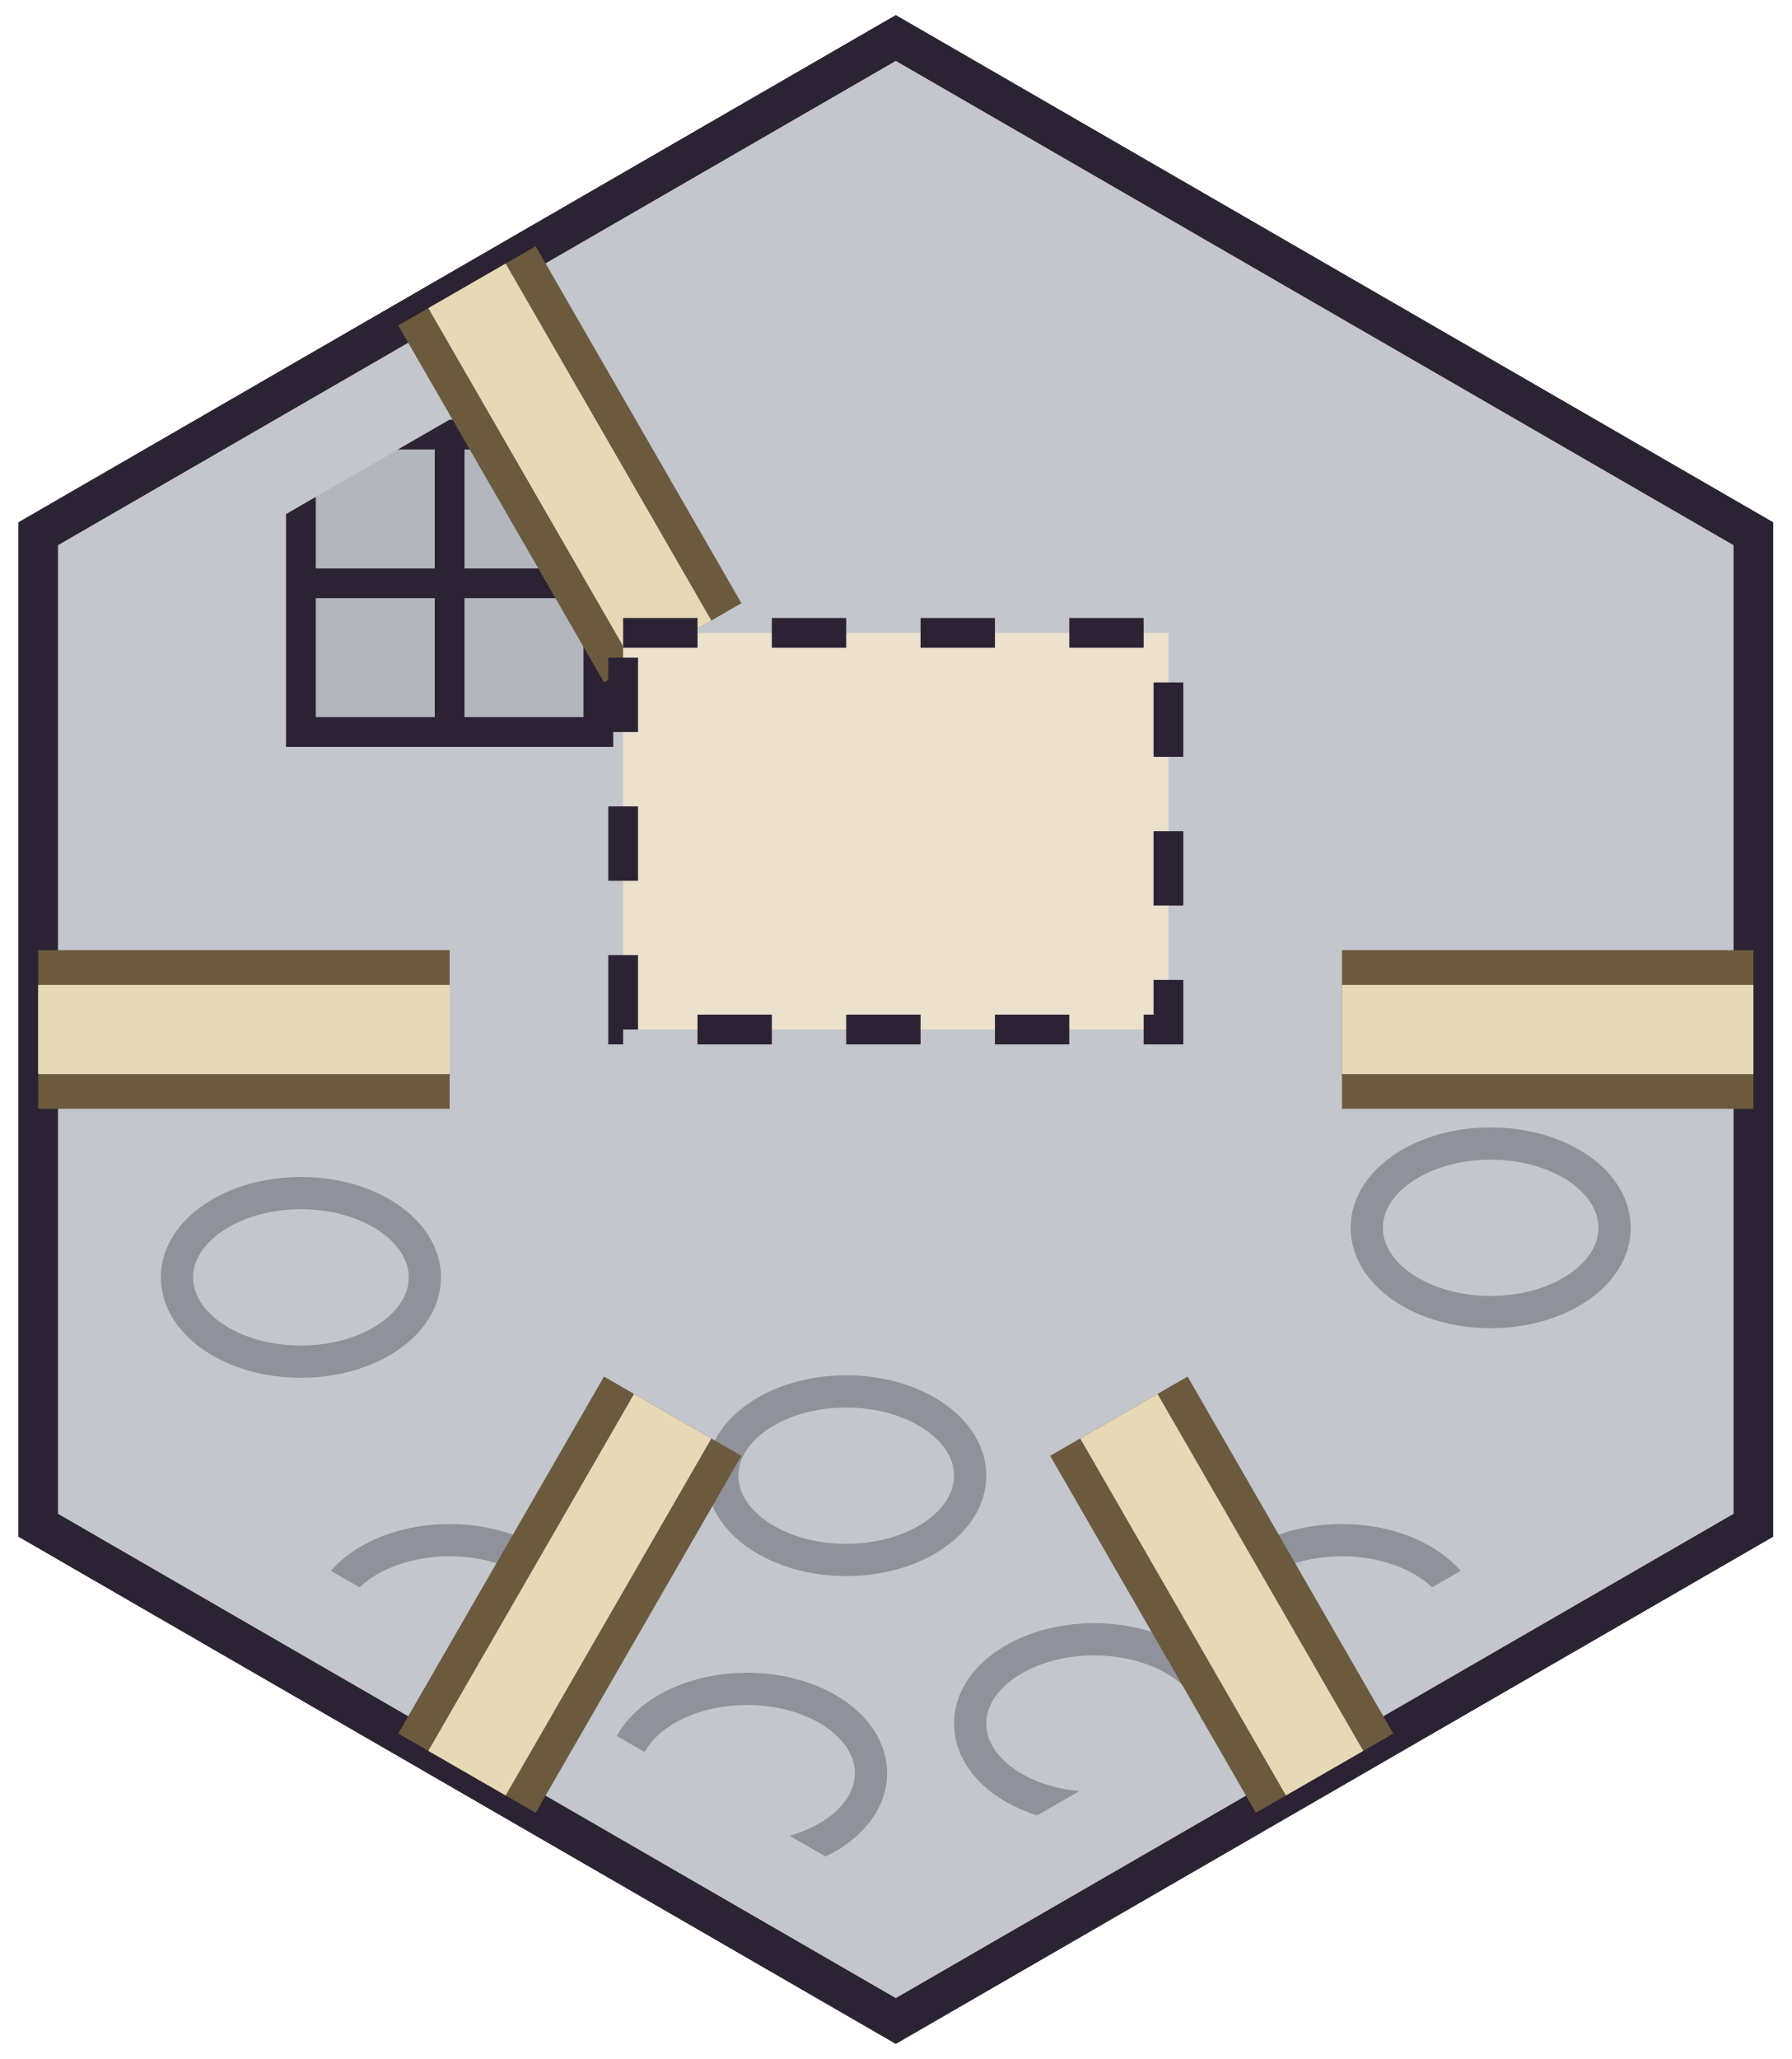
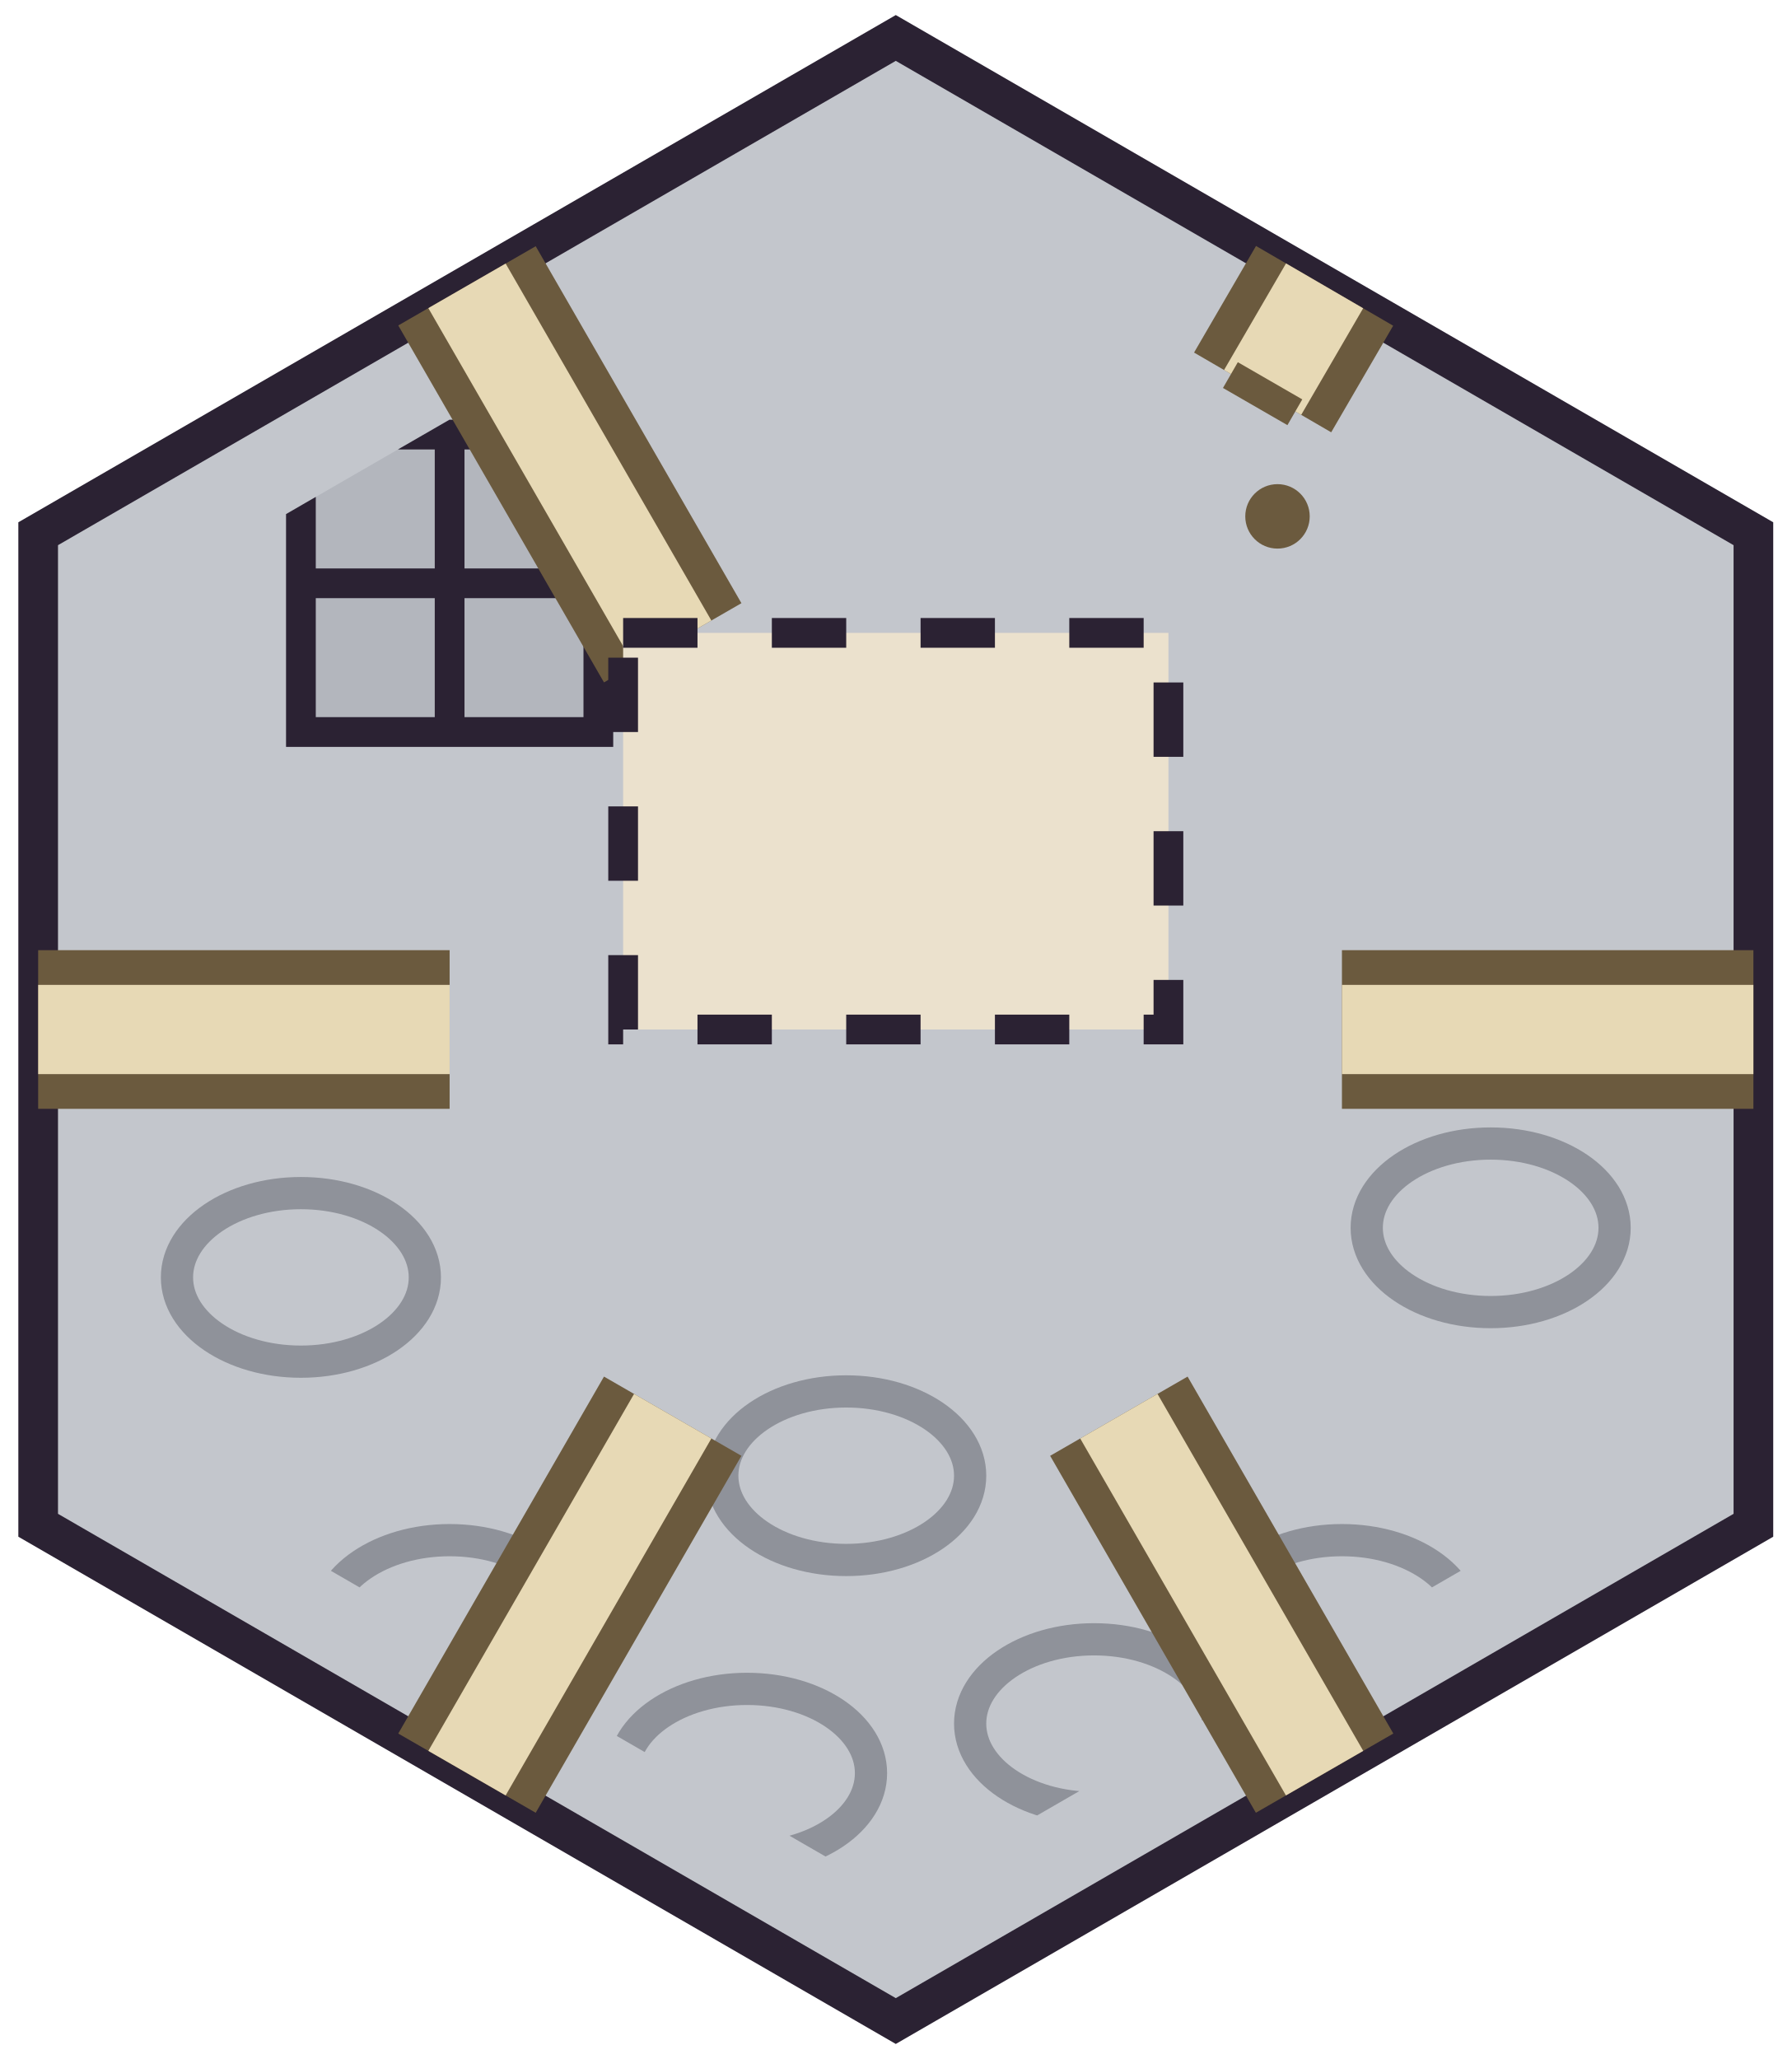
<svg xmlns="http://www.w3.org/2000/svg" viewBox="-36.14 -41.50 72.28 83.00" width="181" height="208" font-family="DejaVu Sans, Arial, sans-serif">
  <polygon points="34.6,20.0 0.0,40.0 -34.6,20.0 -34.6,-20.0 -0.0,-40.0 34.6,-20.0" fill="#c3c6cc" stroke="#2b2233" stroke-width="1.6" />
  <clipPath id="c_empty">
    <polygon points="30.3,17.5 0.0,35.0 -30.3,17.5 -30.3,-17.5 -0.0,-35.0 30.3,-17.5" />
  </clipPath>
  <g clip-path="url(#c_empty)">
    <ellipse cx="-18" cy="24" rx="5" ry="3.4" fill="none" stroke="#8f929a" stroke-width="1.3" />
    <ellipse cx="-6" cy="30" rx="5" ry="3.4" fill="none" stroke="#8f929a" stroke-width="1.3" />
    <ellipse cx="8" cy="28" rx="5" ry="3.4" fill="none" stroke="#8f929a" stroke-width="1.3" />
    <ellipse cx="18" cy="24" rx="5" ry="3.4" fill="none" stroke="#8f929a" stroke-width="1.3" />
    <ellipse cx="-24" cy="10" rx="5" ry="3.4" fill="none" stroke="#8f929a" stroke-width="1.3" />
    <ellipse cx="24" cy="8" rx="5" ry="3.4" fill="none" stroke="#8f929a" stroke-width="1.3" />
    <ellipse cx="-2" cy="18" rx="5" ry="3.4" fill="none" stroke="#8f929a" stroke-width="1.3" />
    <g stroke="#2b2233" stroke-width="1.2">
      <rect x="-24" y="-24" width="12" height="12" fill="#b3b6bd" />
      <path d="M-24 -18 h12 M-18 -24 v6 M-18 -12 v-6" fill="none" />
    </g>
  </g>
  <line x1="34.6" y1="0.0" x2="18.0" y2="0.0" stroke="#6b5a3e" stroke-width="6.4" />
  <line x1="34.6" y1="0.0" x2="18.0" y2="0.0" stroke="#e7d9b5" stroke-width="3.6" />
+   <line x1="17.3" y1="-30.0" x2="14.8" y2="-25.7" stroke="#6b5a3e" stroke-width="6.4" />
+   <line x1="17.3" y1="-30.0" x2="14.8" y2="-25.7" stroke="#e7d9b5" stroke-width="3.6" />
+   <line x1="16.1" y1="-24.9" x2="13.5" y2="-26.4" stroke="#6b5a3e" stroke-width="1.2" />
+   <circle cx="15.4" cy="-20.7" r="1.3" fill="#6b5a3e" />
  <line x1="-17.3" y1="-30.0" x2="-9.0" y2="-15.6" stroke="#6b5a3e" stroke-width="6.4" />
  <line x1="-17.3" y1="-30.0" x2="-9.0" y2="-15.6" stroke="#e7d9b5" stroke-width="3.6" />
  <line x1="-34.6" y1="0.0" x2="-18.0" y2="0.0" stroke="#6b5a3e" stroke-width="6.4" />
  <line x1="-34.6" y1="0.0" x2="-18.0" y2="0.0" stroke="#e7d9b5" stroke-width="3.6" />
  <line x1="-17.3" y1="30.0" x2="-9.0" y2="15.6" stroke="#6b5a3e" stroke-width="6.4" />
  <line x1="-17.3" y1="30.0" x2="-9.0" y2="15.6" stroke="#e7d9b5" stroke-width="3.6" />
  <line x1="17.3" y1="30.0" x2="9.0" y2="15.6" stroke="#6b5a3e" stroke-width="6.4" />
  <line x1="17.3" y1="30.0" x2="9.0" y2="15.6" stroke="#e7d9b5" stroke-width="3.6" />
  <rect x="-11" y="-16" width="22" height="16" fill="#ebe1cd" stroke="#2b2233" stroke-width="1.2" stroke-dasharray="3" />
</svg>
